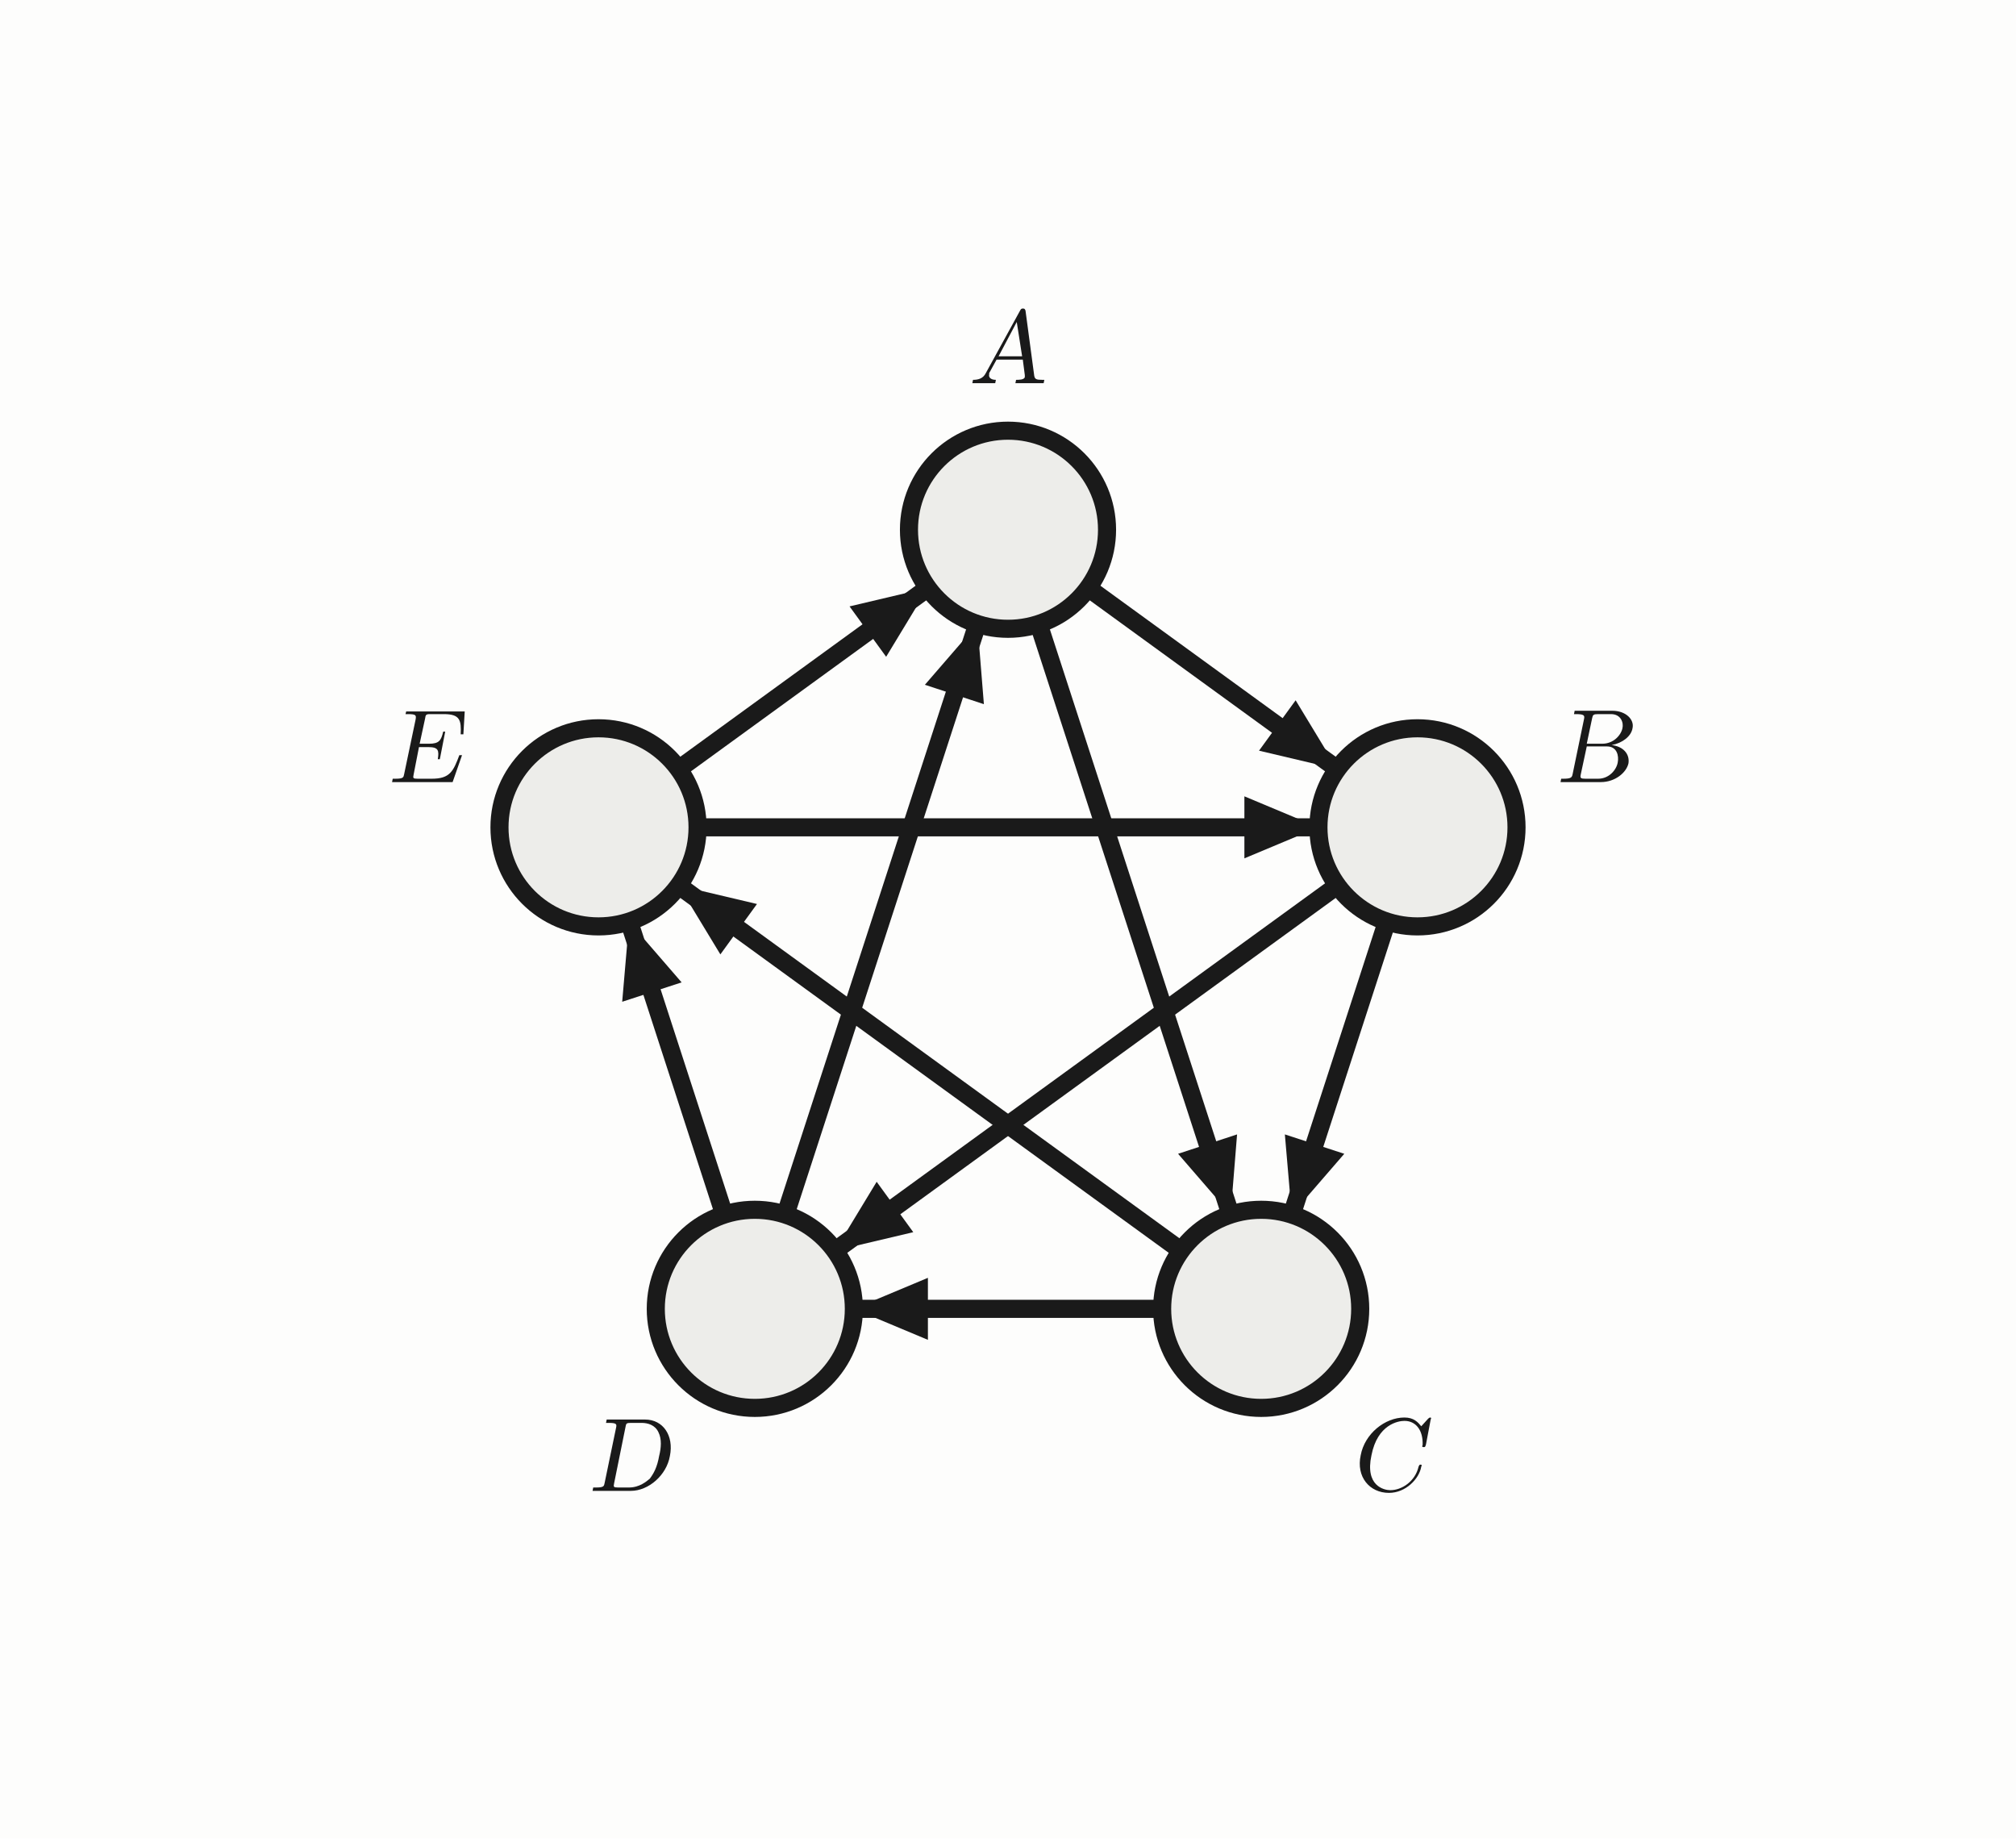
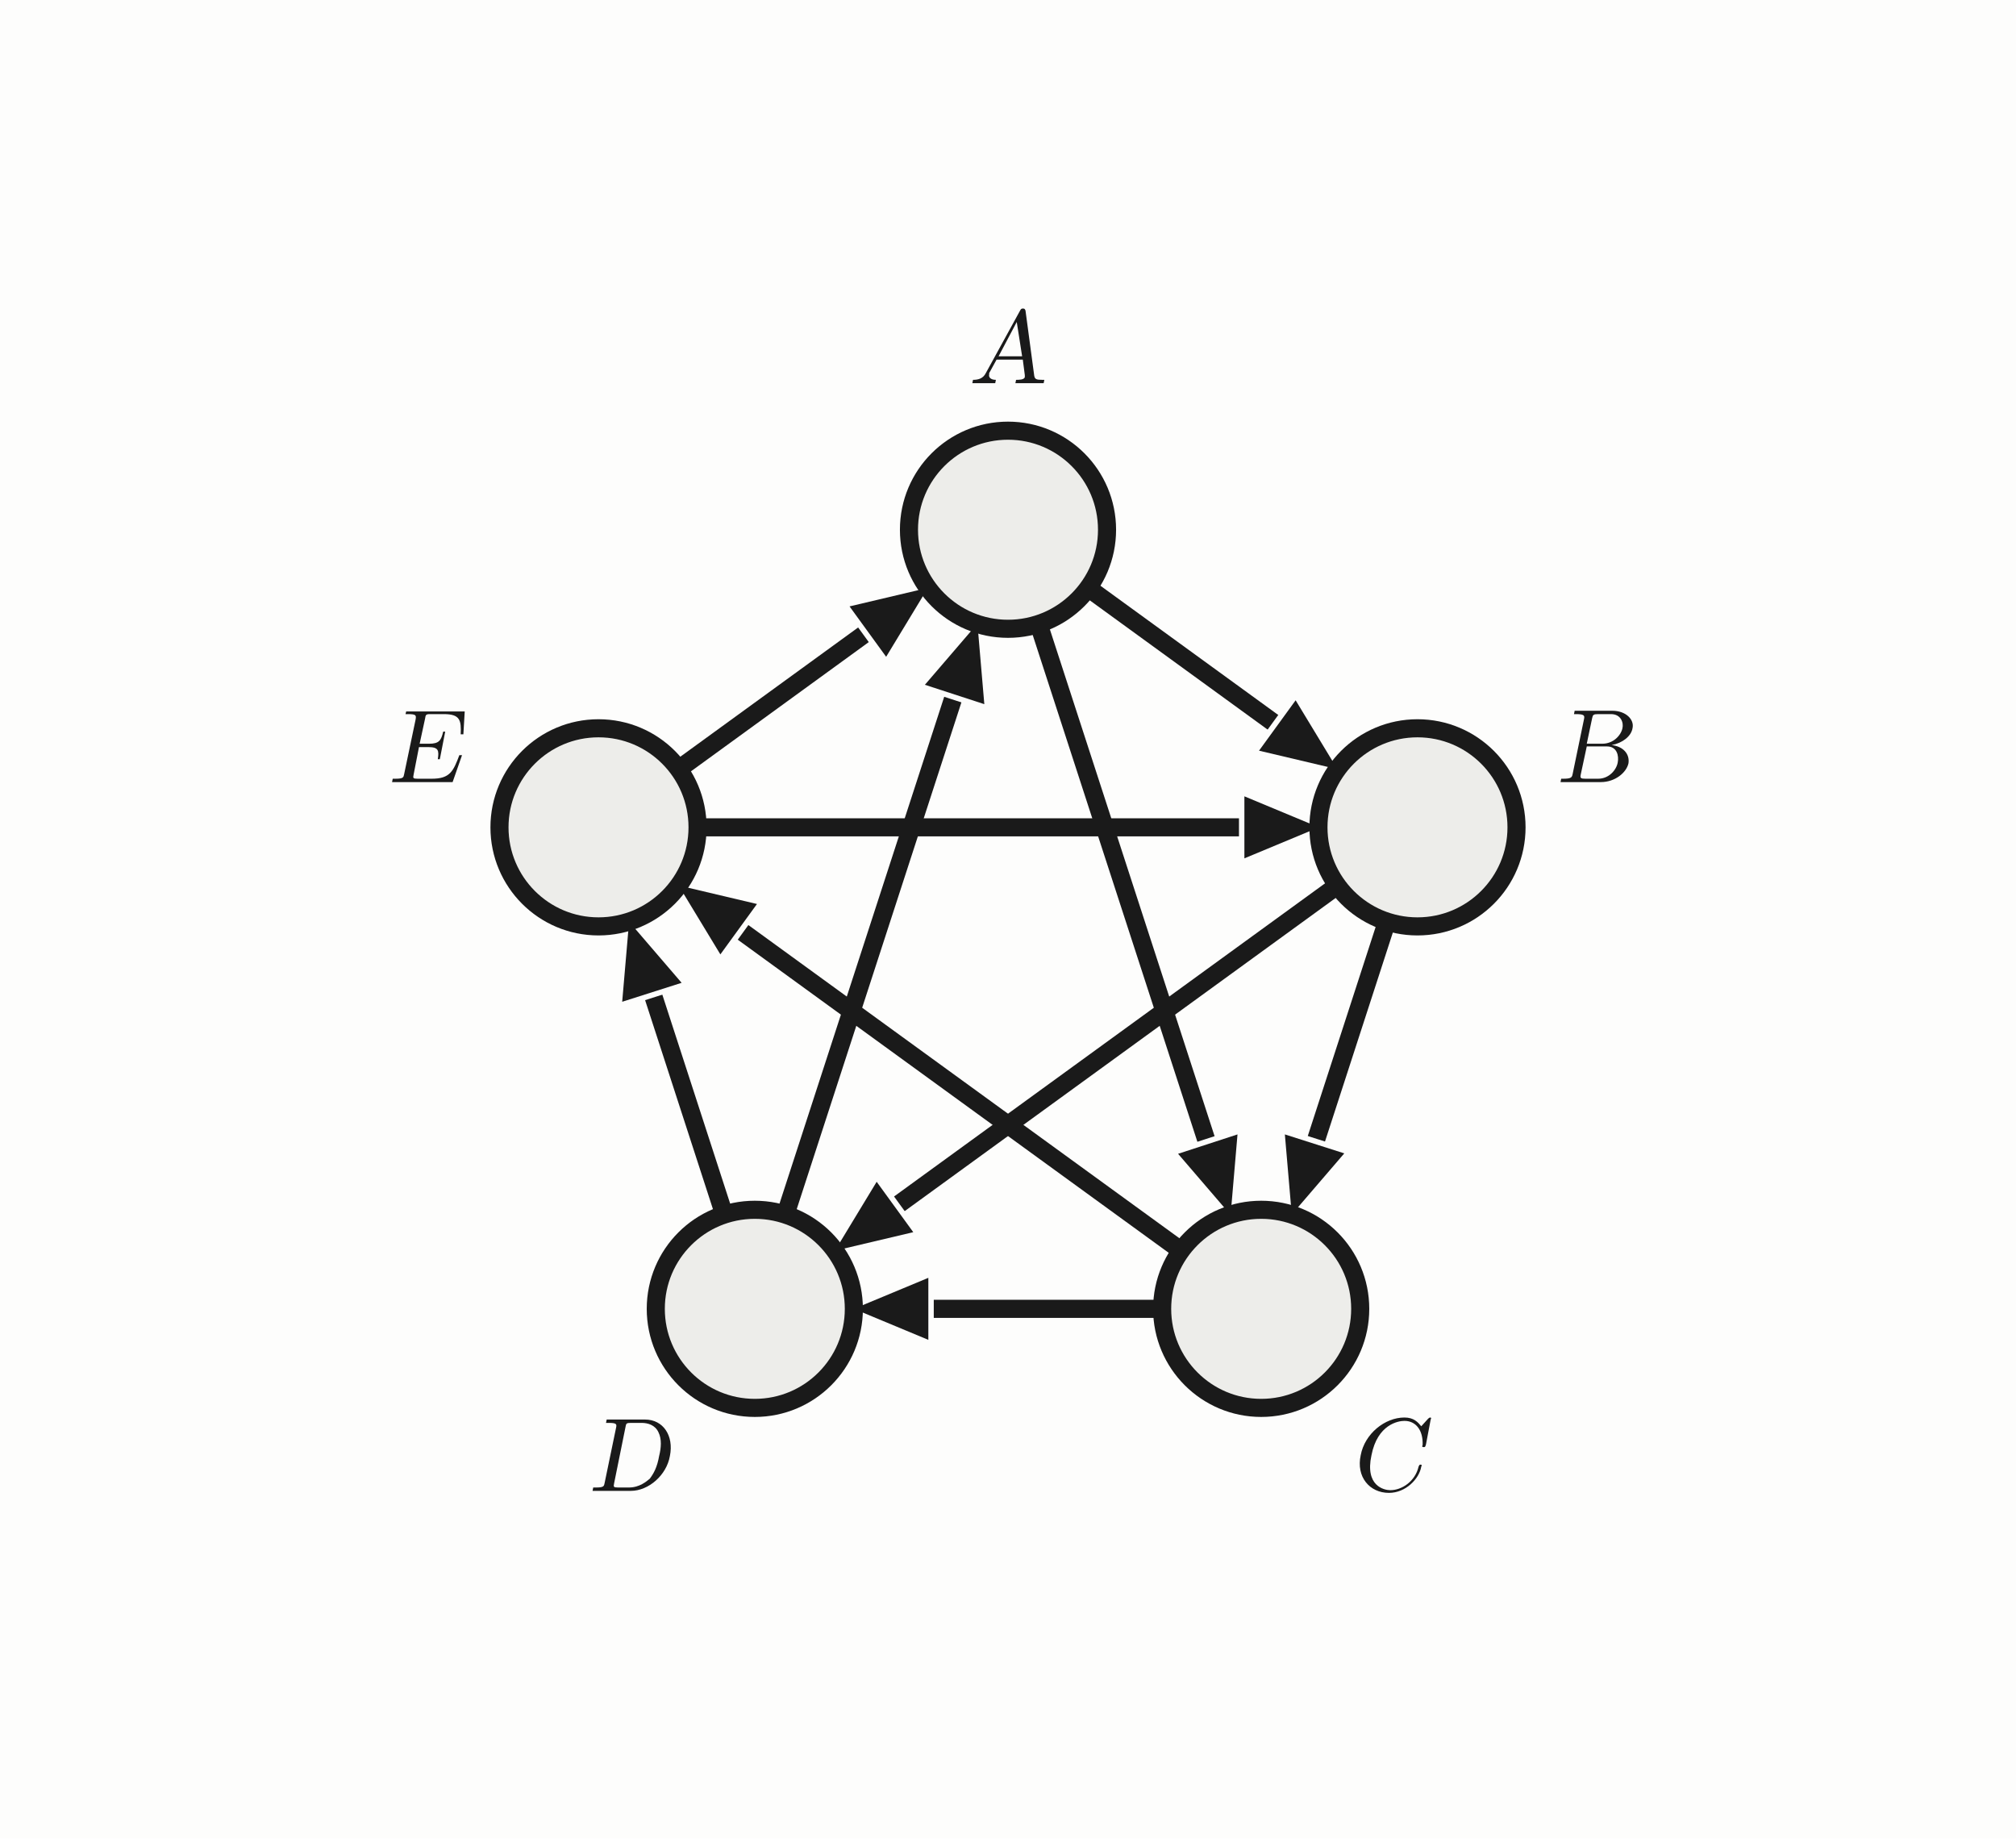
<svg xmlns="http://www.w3.org/2000/svg" viewBox="-23.41 -22.3 46.82 42.69">
  <rect fill="#FDFDFC" height="42.69" width="46.82" x="-23.41" y="-22.3" />
  <defs>
    <pattern height="8" id="cv-pat-1" patternUnits="userSpaceOnUse" width="8">
      <rect fill="#0072B2" height="8" width="8" />
    </pattern>
    <pattern height="8" id="cv-pat-2" patternUnits="userSpaceOnUse" width="8">
      <rect fill="#9ED9F5" height="8" width="8" />
      <line stroke="#3E8BB5" stroke-width="1.2" x1="0" x2="8" y1="8" y2="0" />
      <line stroke="#3E8BB5" stroke-width="1.2" x1="-1" x2="1" y1="1" y2="-1" />
      <line stroke="#3E8BB5" stroke-width="1.2" x1="7" x2="9" y1="9" y2="7" />
    </pattern>
    <pattern height="8" id="cv-pat-3" patternUnits="userSpaceOnUse" width="8">
      <rect fill="#D55E00" height="8" width="8" />
      <line stroke="#8A3D00" stroke-width="1.2" x1="0" x2="8" y1="0" y2="8" />
      <line stroke="#8A3D00" stroke-width="1.2" x1="-1" x2="1" y1="7" y2="9" />
      <line stroke="#8A3D00" stroke-width="1.2" x1="7" x2="9" y1="-1" y2="1" />
    </pattern>
    <pattern height="8" id="cv-pat-4" patternUnits="userSpaceOnUse" width="8">
      <rect fill="#009E73" height="8" width="8" />
      <circle cx="4" cy="4" fill="#006147" r="1.4" />
    </pattern>
    <pattern height="8" id="cv-pat-5" patternUnits="userSpaceOnUse" width="8">
      <rect fill="#E69F00" height="8" width="8" />
      <line stroke="#9A6B00" stroke-width="1.2" x1="0" x2="8" y1="4" y2="4" />
      <line stroke="#9A6B00" stroke-width="1.2" x1="4" x2="4" y1="0" y2="8" />
    </pattern>
    <pattern height="8" id="cv-pat-6" patternUnits="userSpaceOnUse" width="8">
      <rect fill="#CC79A7" height="8" width="8" />
      <line stroke="#8A4E70" stroke-width="1.2" x1="0" x2="8" y1="4" y2="4" />
    </pattern>
    <pattern height="8" id="cv-pat-7" patternUnits="userSpaceOnUse" width="8">
      <rect fill="#F0E442" height="8" width="8" />
      <line stroke="#9C9400" stroke-width="1.2" x1="4" x2="4" y1="0" y2="8" />
    </pattern>
    <pattern height="8" id="cv-pat-8" patternUnits="userSpaceOnUse" width="8">
      <rect fill="#3A3A3A" height="8" width="8" />
      <line stroke="#000000" stroke-width="1.2" x1="0" x2="8" y1="0" y2="8" />
      <line stroke="#000000" stroke-width="1.2" x1="0" x2="8" y1="8" y2="0" />
    </pattern>
  </defs>
  <g class="cv-edge-labels" />
  <g class="cv-edges">
    <path d="M0 -10L9.51 -3.09" fill="none" stroke="#1A1A1A" stroke-linecap="round" stroke-width="0.42" />
-     <polygon fill="#1A1A1A" points="7.65,-4.44 5.83,-4.87 6.68,-6.04" />
    <path d="M0 -10L5.88 8.09" fill="none" stroke="#1A1A1A" stroke-linecap="round" stroke-width="0.42" />
-     <polygon fill="#1A1A1A" points="5.17,5.9 3.95,4.49 5.32,4.04" />
    <path d="M9.51 -3.09L5.88 8.09" fill="none" stroke="#1A1A1A" stroke-linecap="round" stroke-width="0.42" />
-     <polygon fill="#1A1A1A" points="6.59,5.9 6.43,4.04 7.81,4.49" />
    <path d="M9.51 -3.09L-5.88 8.09" fill="none" stroke="#1A1A1A" stroke-linecap="round" stroke-width="0.42" />
-     <polygon fill="#1A1A1A" points="-4.02,6.74 -3.05,5.14 -2.2,6.31" />
    <path d="M5.88 8.09L-5.88 8.09" fill="none" stroke="#1A1A1A" stroke-linecap="round" stroke-width="0.42" />
-     <polygon fill="#1A1A1A" points="-3.58,8.09 -1.86,7.37 -1.86,8.81" />
    <path d="M5.88 8.09L-9.51 -3.09" fill="none" stroke="#1A1A1A" stroke-linecap="round" stroke-width="0.42" />
-     <polygon fill="#1A1A1A" points="-7.65,-1.74 -5.83,-1.31 -6.68,-0.14" />
    <path d="M-5.88 8.09L-9.51 -3.09" fill="none" stroke="#1A1A1A" stroke-linecap="round" stroke-width="0.42" />
-     <polygon fill="#1A1A1A" points="-8.8,-0.9 -7.58,0.51 -8.96,0.96" />
    <path d="M-5.88 8.09L0 -10" fill="none" stroke="#1A1A1A" stroke-linecap="round" stroke-width="0.42" />
-     <polygon fill="#1A1A1A" points="-0.71,-7.81 -0.56,-5.95 -1.93,-6.4" />
    <path d="M-9.51 -3.09L0 -10" fill="none" stroke="#1A1A1A" stroke-linecap="round" stroke-width="0.42" />
-     <polygon fill="#1A1A1A" points="-1.86,-8.65 -2.83,-7.05 -3.68,-8.22" />
    <path d="M-9.51 -3.09L9.51 -3.09" fill="none" stroke="#1A1A1A" stroke-linecap="round" stroke-width="0.42" />
-     <polygon fill="#1A1A1A" points="7.21,-3.09 5.49,-2.37 5.49,-3.81" />
+     <polygon fill="#1A1A1A" paint-order="stroke" points="7.65,-4.44 5.83,-4.87 6.68,-6.04" stroke="#FDFDFC" stroke-linejoin="round" stroke-width="0.252" />
+     <polygon fill="#1A1A1A" paint-order="stroke" points="5.17,5.91 3.95,4.49 5.33,4.04" stroke="#FDFDFC" stroke-linejoin="round" stroke-width="0.252" />
+     <polygon fill="#1A1A1A" paint-order="stroke" points="6.59,5.9 6.43,4.04 7.81,4.48" stroke="#FDFDFC" stroke-linejoin="round" stroke-width="0.252" />
+     <polygon fill="#1A1A1A" paint-order="stroke" points="-4.02,6.74 -3.05,5.14 -2.2,6.31" stroke="#FDFDFC" stroke-linejoin="round" stroke-width="0.252" />
+     <polygon fill="#1A1A1A" paint-order="stroke" points="-3.58,8.09 -1.85,7.37 -1.85,8.81" stroke="#FDFDFC" stroke-linejoin="round" stroke-width="0.252" />
+     <polygon fill="#1A1A1A" paint-order="stroke" points="-7.65,-1.74 -5.83,-1.31 -6.68,-0.14" stroke="#FDFDFC" stroke-linejoin="round" stroke-width="0.252" />
+     <polygon fill="#1A1A1A" paint-order="stroke" points="-8.8,-0.9 -7.58,0.52 -8.96,0.96" stroke="#FDFDFC" stroke-linejoin="round" stroke-width="0.252" />
+     <polygon fill="#1A1A1A" paint-order="stroke" points="-0.71,-7.82 -0.55,-5.95 -1.93,-6.4" stroke="#FDFDFC" stroke-linejoin="round" stroke-width="0.252" />
+     <polygon fill="#1A1A1A" paint-order="stroke" points="-1.86,-8.65 -2.83,-7.05 -3.68,-8.22" stroke="#FDFDFC" stroke-linejoin="round" stroke-width="0.252" />
+     <polygon fill="#1A1A1A" paint-order="stroke" points="7.22,-3.09 5.49,-2.37 5.49,-3.81" stroke="#FDFDFC" stroke-linejoin="round" stroke-width="0.252" />
  </g>
  <g class="cv-vertices">
    <circle cx="0" cy="-10" fill="#EDEDEA" r="2.3" stroke="#1A1A1A" stroke-width="0.42" />
    <text dominant-baseline="auto" fill="#1A1A1A" font-family="'KaTeX_Main', 'Latin Modern Math', serif" font-size="2.415" font-style="italic" text-anchor="middle" x="0" y="-13.4">A</text>
    <circle cx="9.51" cy="-3.09" fill="#EDEDEA" r="2.3" stroke="#1A1A1A" stroke-width="0.42" />
    <text dominant-baseline="auto" fill="#1A1A1A" font-family="'KaTeX_Main', 'Latin Modern Math', serif" font-size="2.415" font-style="italic" text-anchor="start" x="12.74" y="-4.14">B</text>
    <circle cx="5.88" cy="8.09" fill="#EDEDEA" r="2.3" stroke="#1A1A1A" stroke-width="0.42" />
    <text dominant-baseline="hanging" fill="#1A1A1A" font-family="'KaTeX_Main', 'Latin Modern Math', serif" font-size="2.415" font-style="italic" text-anchor="start" x="7.88" y="10.84">C</text>
    <circle cx="-5.88" cy="8.09" fill="#EDEDEA" r="2.3" stroke="#1A1A1A" stroke-width="0.42" />
    <text dominant-baseline="hanging" fill="#1A1A1A" font-family="'KaTeX_Main', 'Latin Modern Math', serif" font-size="2.415" font-style="italic" text-anchor="end" x="-7.88" y="10.84">D</text>
    <circle cx="-9.51" cy="-3.09" fill="#EDEDEA" r="2.3" stroke="#1A1A1A" stroke-width="0.42" />
    <text dominant-baseline="auto" fill="#1A1A1A" font-family="'KaTeX_Main', 'Latin Modern Math', serif" font-size="2.415" font-style="italic" text-anchor="end" x="-12.74" y="-4.14">E</text>
  </g>
</svg>
